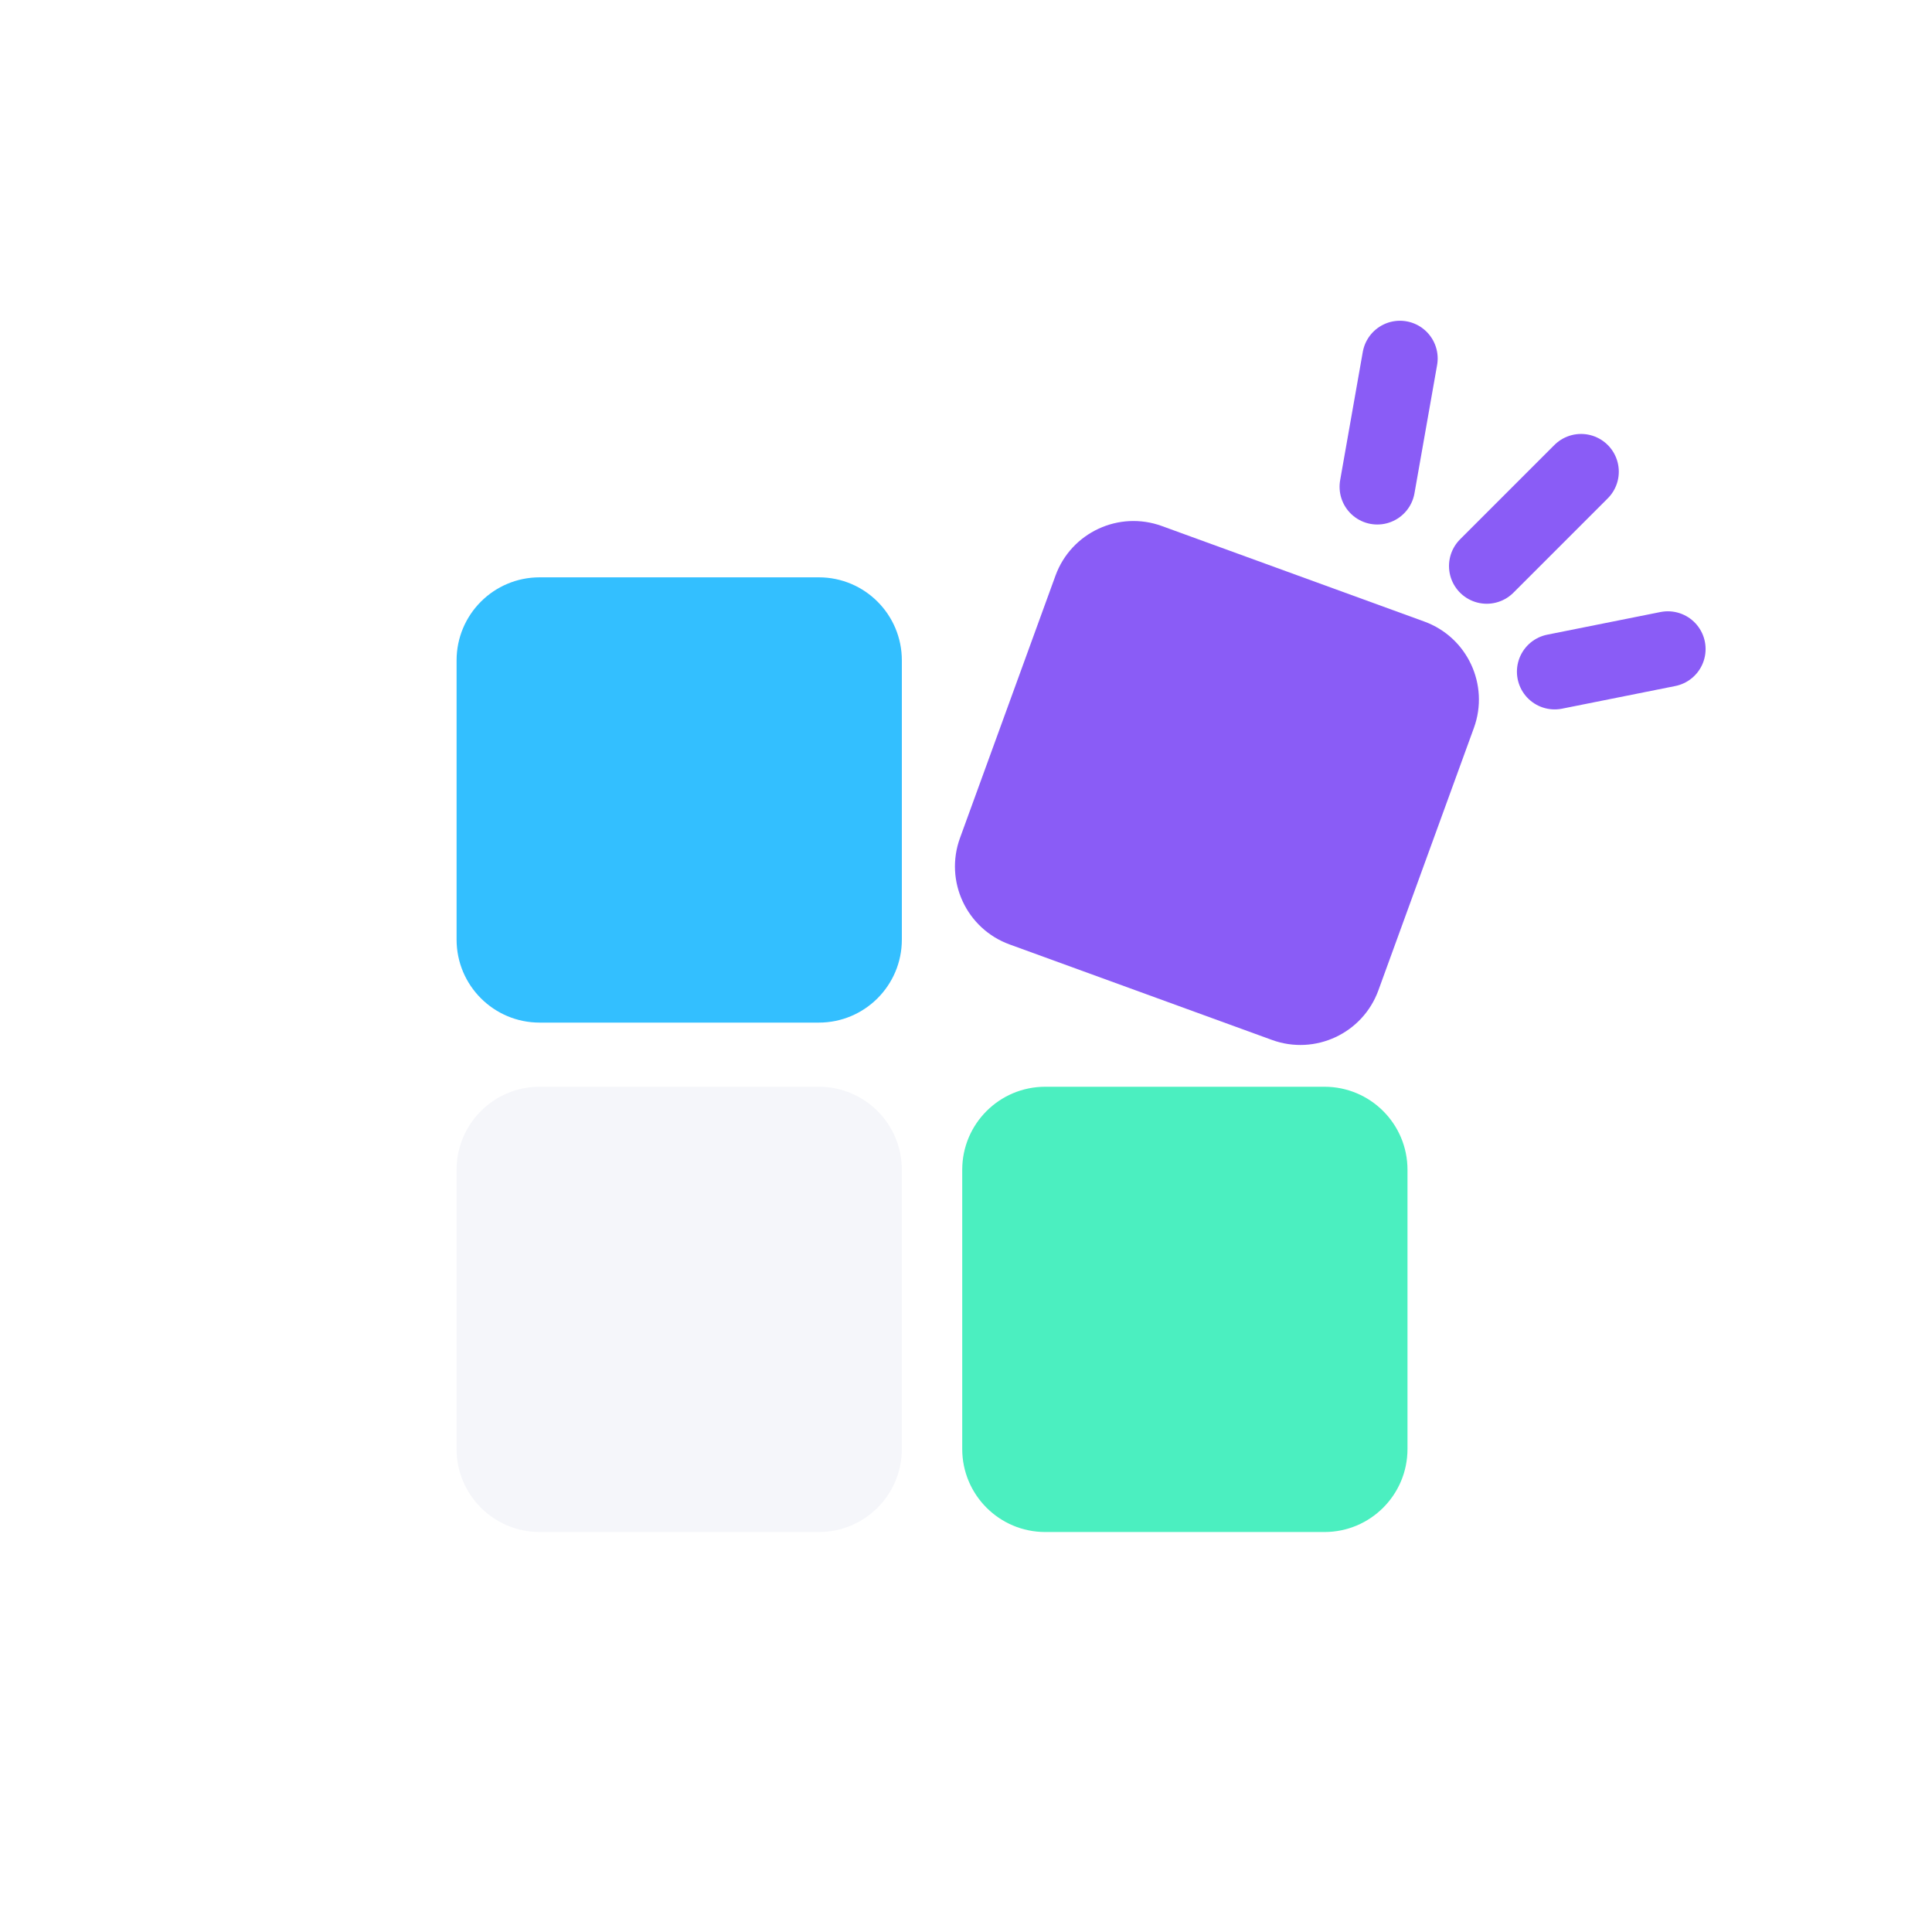
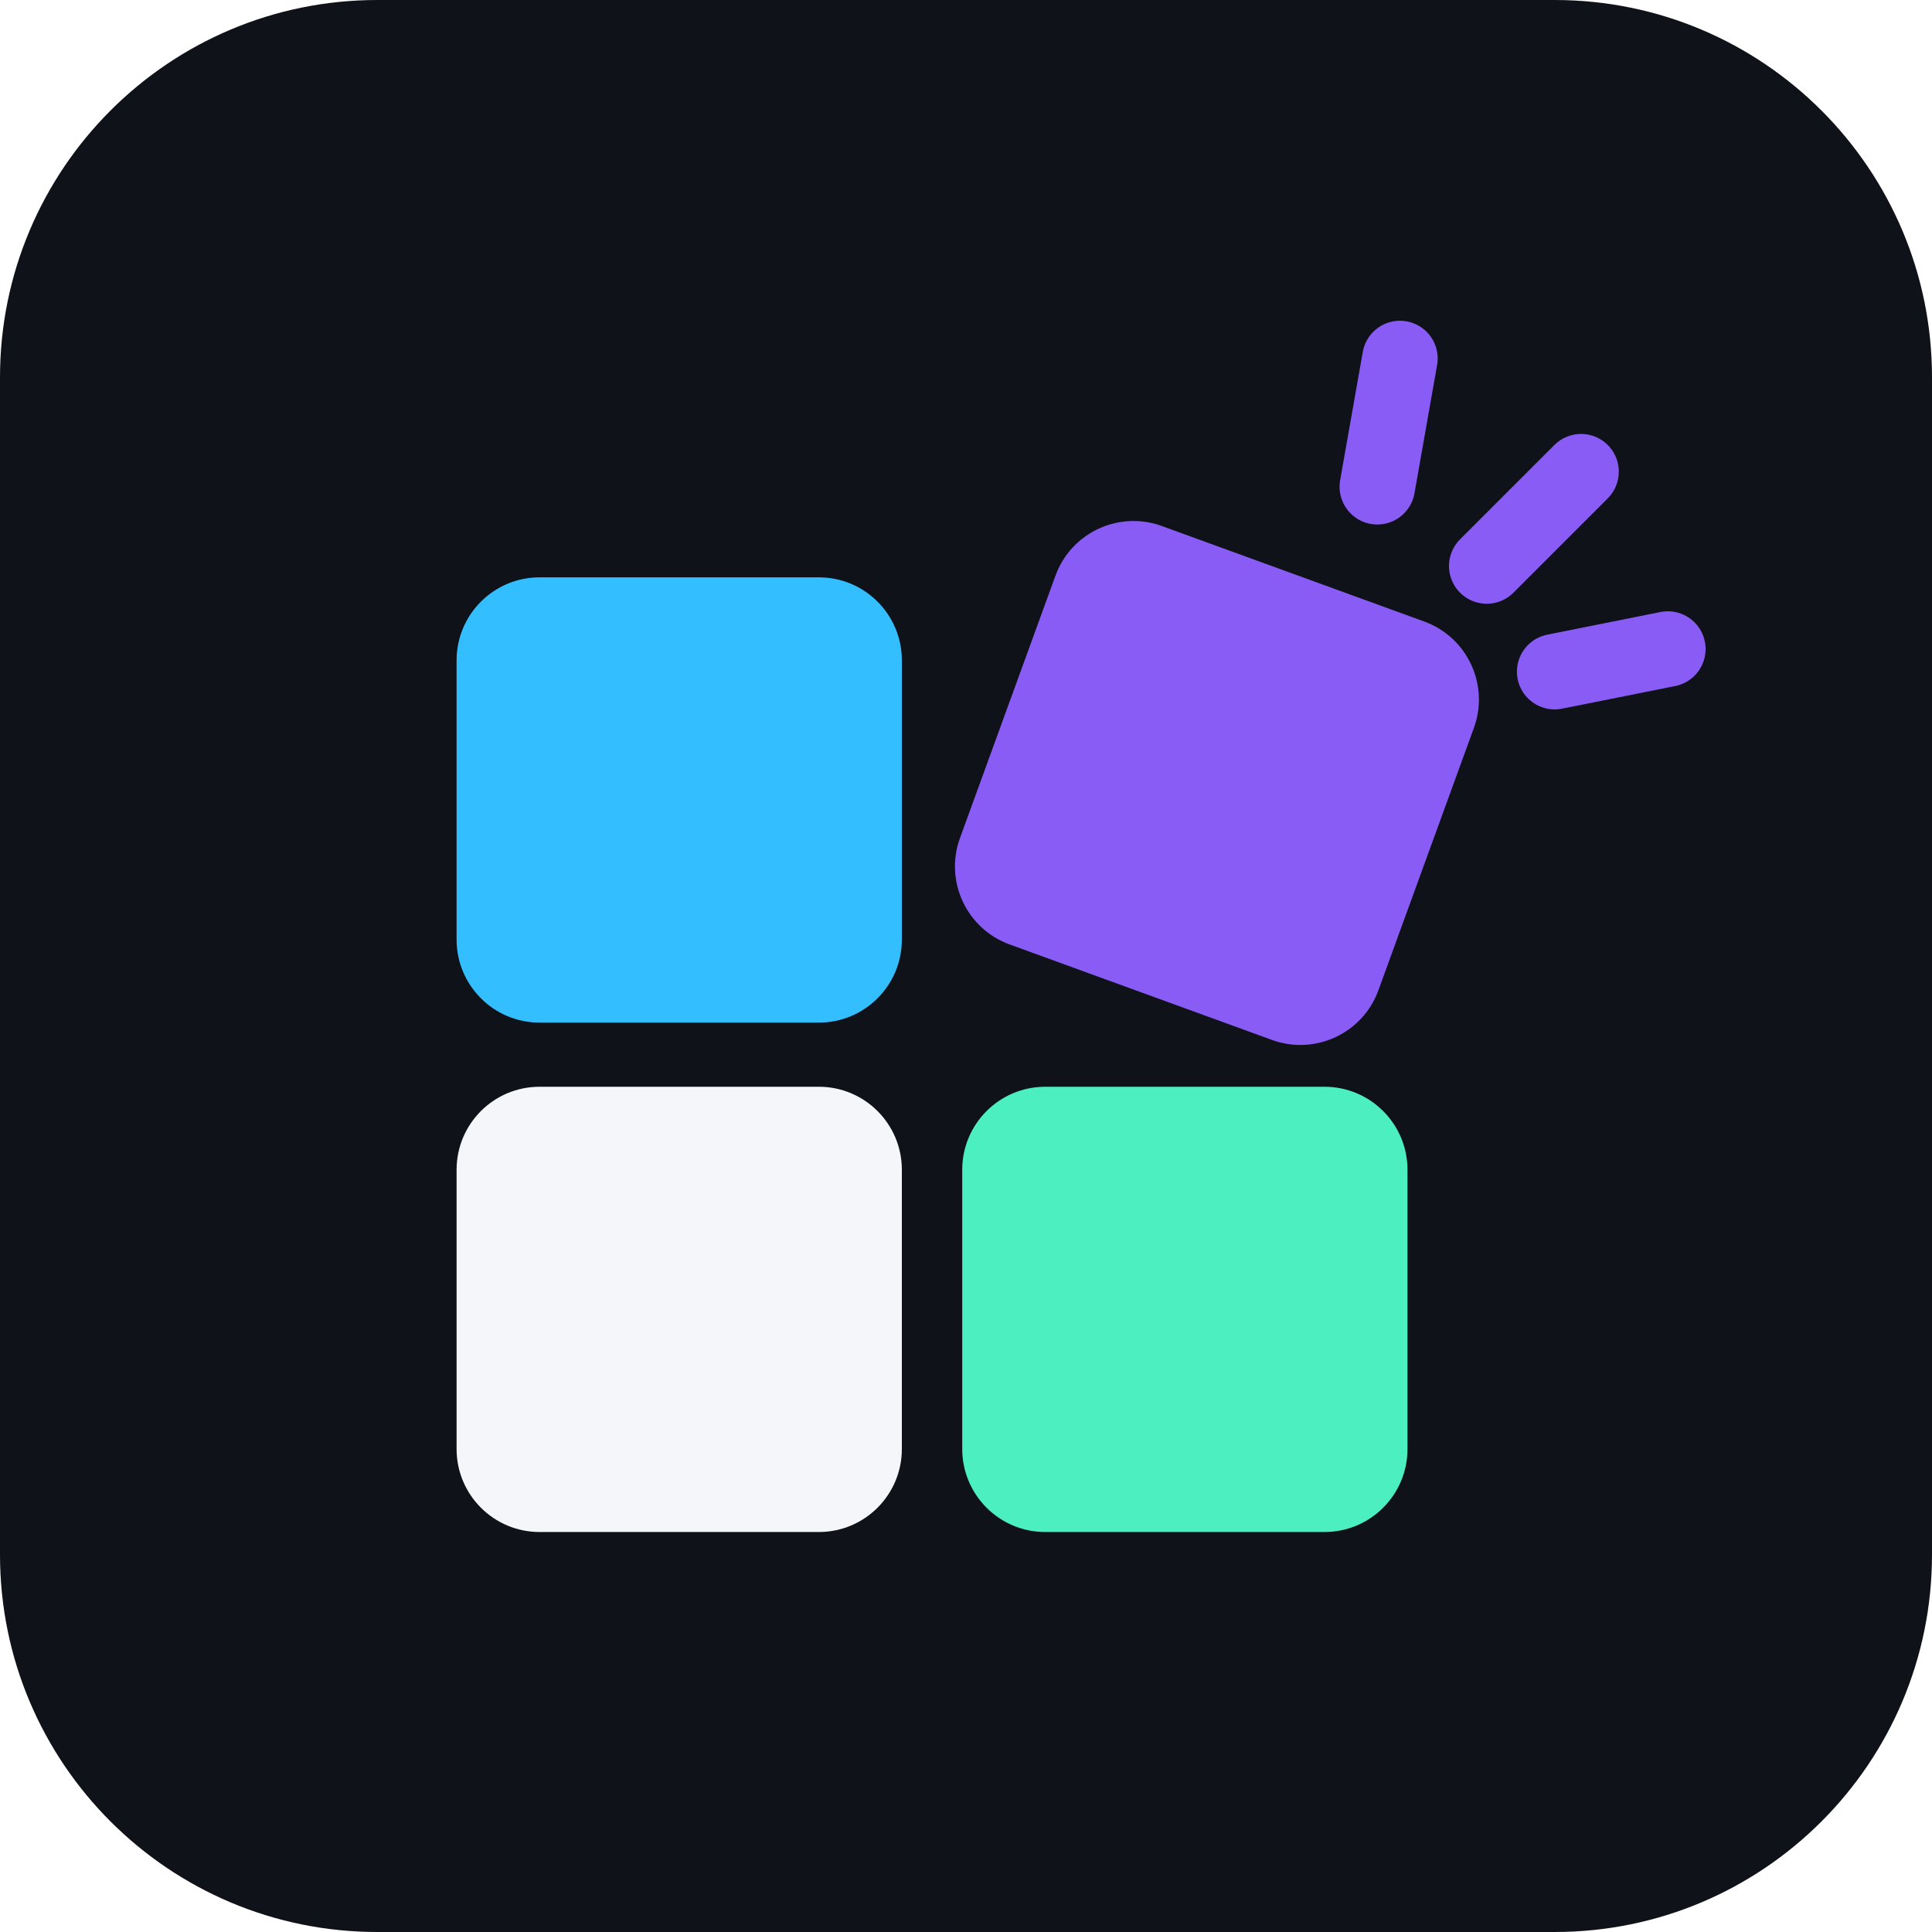
<svg xmlns="http://www.w3.org/2000/svg" viewBox="0 0 1024 1024">
+   <rect width="1024" height="1024" rx="200" fill="#0f1218" />
  <rect x="242" y="306" width="236" height="236" rx="44" fill="#33bfff" />
  <rect x="242" y="576" width="236" height="236" rx="44" fill="#f5f6fa" />
  <rect x="510" y="576" width="236" height="236" rx="44" fill="#4befc0" />
  <g fill="#8a5cf6">
    <rect x="527" y="297" width="236" height="236" rx="44" transform="rotate(20 645 415)" />
    <path d="M742 190 730 258M838 250 788 300M884 344 824 356" stroke="#8a5cf6" stroke-width="40" stroke-linecap="round" fill="none" />
  </g>
</svg>
